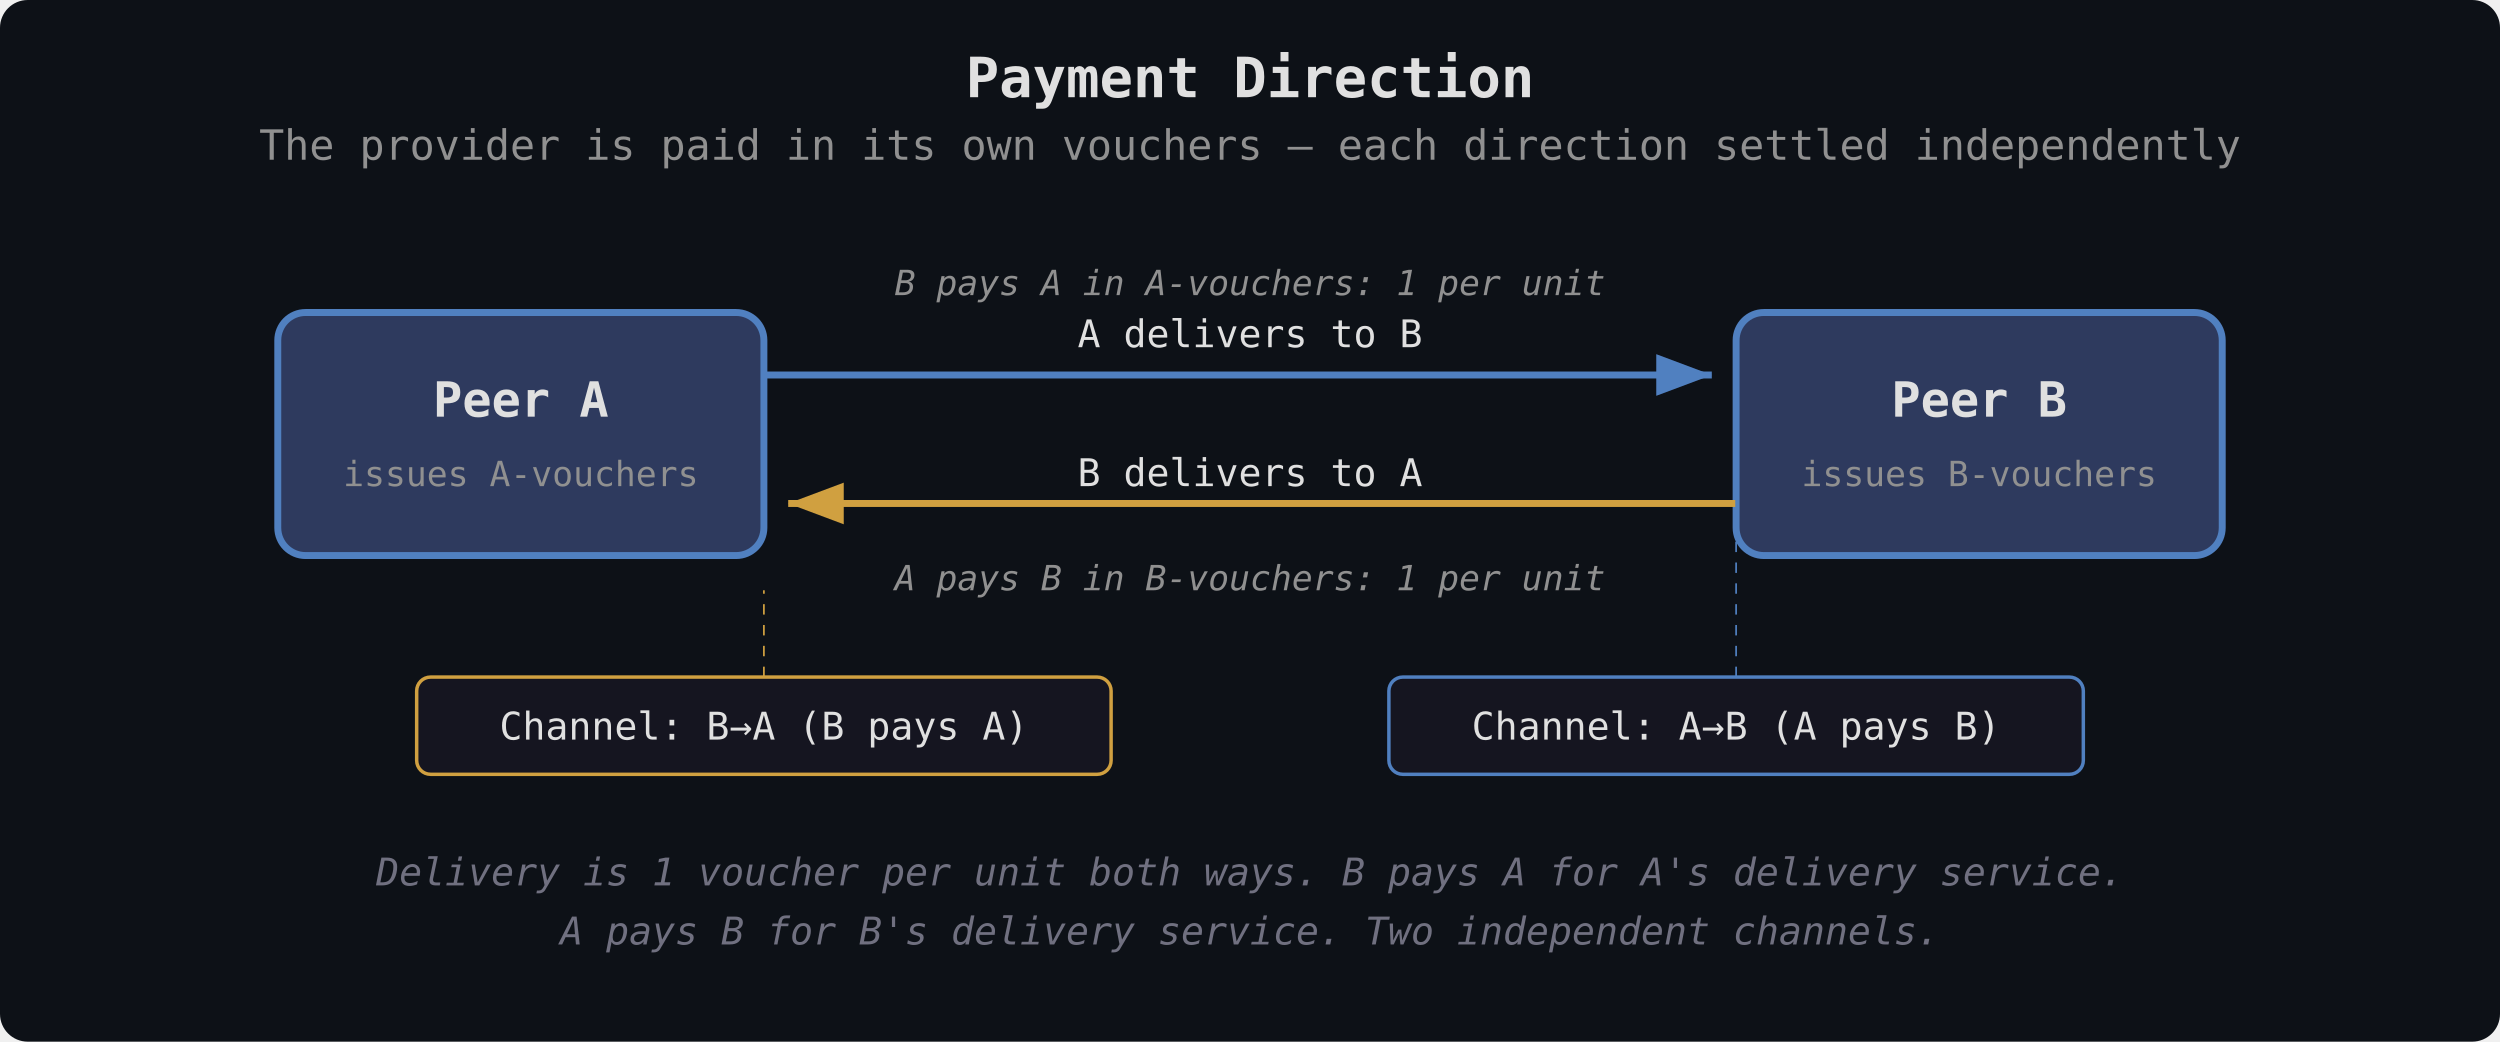
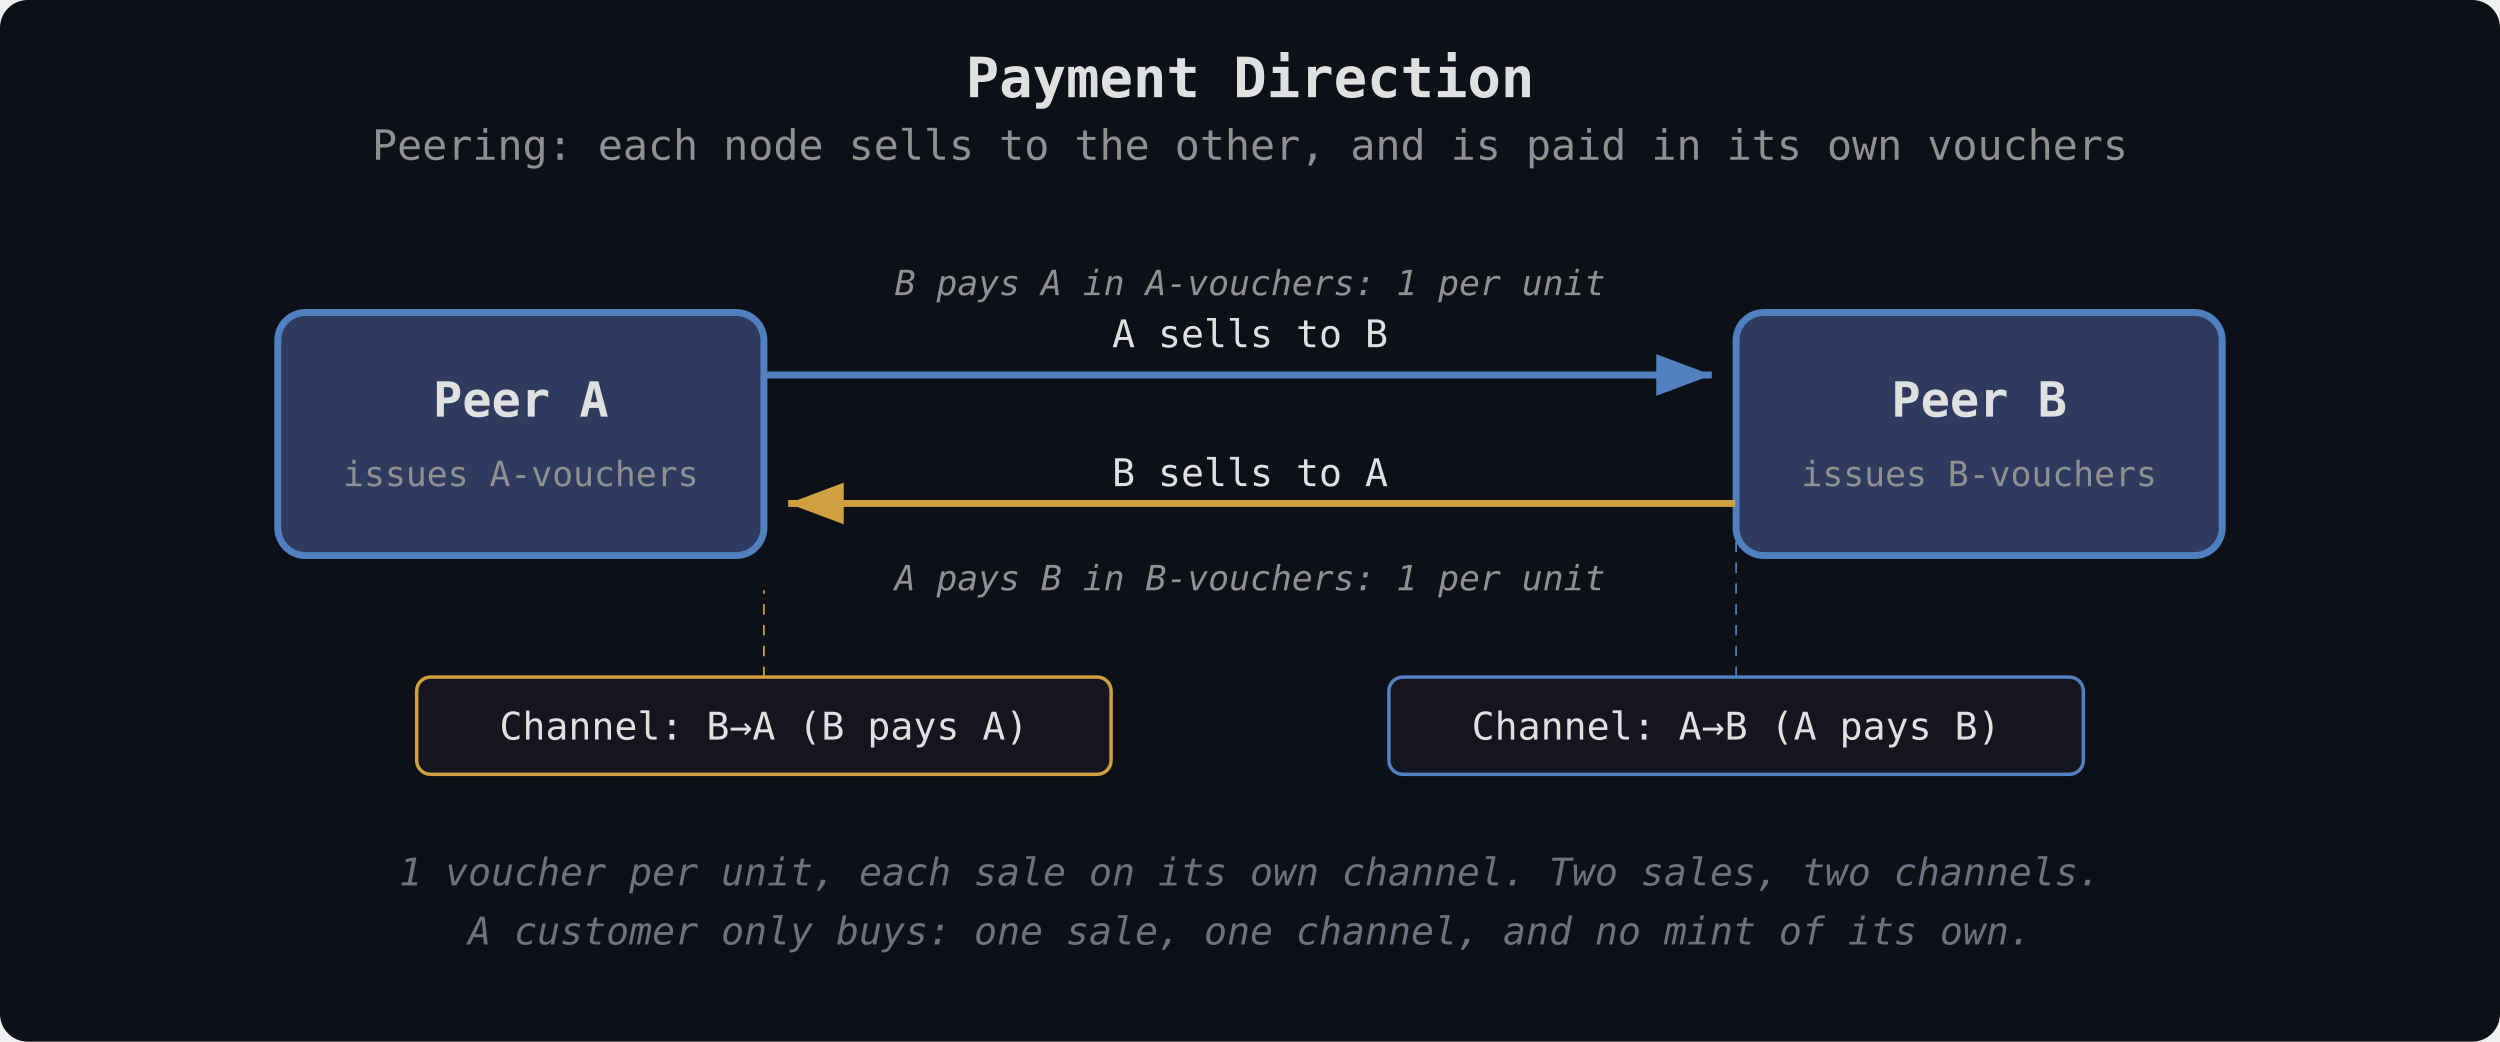
<svg xmlns="http://www.w3.org/2000/svg" viewBox="0 0 720 300" font-family="monospace" font-size="12">
  <style>
    text          { fill: #e0e0e0; }
    text.title    { font-size: 16px; font-weight: bold; }
    text.subtitle { font-size: 12px; fill: #909090; }
    text.nlabel   { font-size: 14px; font-weight: bold; }
    text.nrole    { font-size: 10px; fill: #909090; }
    text.alabel   { font-size: 11px; }
    text.annot    { font-size: 10px; fill: #909090; font-style: italic; }
    text.caption  { font-size: 11px; fill: #707080; font-style: italic; }

    .bg           { fill: #0d1117; }
    .callout      { fill: #151520; }
    .node         { fill: #2e3a5e; stroke: #5080c0; }

    @media (prefers-color-scheme: light) {
      text          { fill: #1f2328; }
      text.subtitle, text.nrole, text.plabel, text.annot, text.altlabel,
      text.elabel, text.mdesc, text.tlabel { fill: #656d76; }
      text.caption  { fill: #7c8186; }
      line.sep, line.life { stroke: #d1d9e0; }
      rect.alt      { stroke: #d1d9e0; }
      .bg           { fill: #ffffff; }
      .callout      { fill: #f6f8fa; }
      .node, rect.node { fill: #ddf4ff; stroke: #0969da; }
      rect.compute, rect.result { fill: #f6f8fa; }
    }
  </style>
  <defs>
    <marker id="pR" markerWidth="8" markerHeight="6" refX="8" refY="3" orient="auto">
      <polygon points="0,0 8,3 0,6" fill="#5080c0" />
    </marker>
    <marker id="pL" markerWidth="8" markerHeight="6" refX="8" refY="3" orient="auto">
      <polygon points="0,0 8,3 0,6" fill="#d0a040" />
    </marker>
  </defs>
  <rect width="720" height="300" rx="8" class="bg" />
  <text x="360" y="28" text-anchor="middle" class="title">Payment Direction</text>
-   <text x="360" y="46" text-anchor="middle" class="subtitle">The provider is paid in its own vouchers — each direction settled independently</text>
+   <text x="360" y="46" text-anchor="middle" class="subtitle">Peering: each node sells to the other, and is paid in its own vouchers</text>
  <rect x="80" y="90" width="140" height="70" rx="8" class="node" stroke-width="2" />
  <text x="150" y="120" text-anchor="middle" class="nlabel">Peer A</text>
  <text x="150" y="140" text-anchor="middle" class="nrole">issues A-vouchers</text>
  <rect x="500" y="90" width="140" height="70" rx="8" class="node" stroke="#d0a040" stroke-width="2" />
  <text x="570" y="120" text-anchor="middle" class="nlabel">Peer B</text>
  <text x="570" y="140" text-anchor="middle" class="nrole">issues B-vouchers</text>
  <line x1="220" y1="108" x2="493" y2="108" stroke="#5080c0" stroke-width="2" marker-end="url(#pR)" />
-   <text x="360" y="100" text-anchor="middle" class="alabel" fill="#5080c0">A delivers to B</text>
+   <text x="360" y="100" text-anchor="middle" class="alabel" fill="#5080c0">A sells to B</text>
  <text x="360" y="85" text-anchor="middle" class="annot">B pays A in A-vouchers: 1 per unit</text>
  <line x1="500" y1="145" x2="227" y2="145" stroke="#d0a040" stroke-width="2" marker-end="url(#pL)" />
-   <text x="360" y="140" text-anchor="middle" class="alabel" fill="#d0a040">B delivers to A</text>
+   <text x="360" y="140" text-anchor="middle" class="alabel" fill="#d0a040">B sells to A</text>
  <text x="360" y="170" text-anchor="middle" class="annot">A pays B in B-vouchers: 1 per unit</text>
  <rect x="120" y="195" width="200" height="28" rx="4" class="callout" stroke="#d0a040" stroke-width="1" />
  <text x="220" y="213" text-anchor="middle" class="alabel" fill="#d0a040">Channel: B→A (B pays A)</text>
  <rect x="400" y="195" width="200" height="28" rx="4" class="callout" stroke="#5080c0" stroke-width="1" />
  <text x="500" y="213" text-anchor="middle" class="alabel" fill="#5080c0">Channel: A→B (A pays B)</text>
  <line x1="220" y1="195" x2="220" y2="170" stroke="#d0a040" stroke-width="0.5" stroke-dasharray="3,3" />
  <line x1="500" y1="195" x2="500" y2="100" stroke="#5080c0" stroke-width="0.5" stroke-dasharray="3,3" />
-   <text x="360" y="255" text-anchor="middle" class="caption">Delivery is 1 voucher per unit both ways. B pays A for A's delivery service.</text>
-   <text x="360" y="272" text-anchor="middle" class="caption">A pays B for B's delivery service. Two independent channels.</text>
+   <text x="360" y="255" text-anchor="middle" class="caption">1 voucher per unit, each sale on its own channel. Two sales, two channels.</text>
+   <text x="360" y="272" text-anchor="middle" class="caption">A customer only buys: one sale, one channel, and no mint of its own.</text>
</svg>
